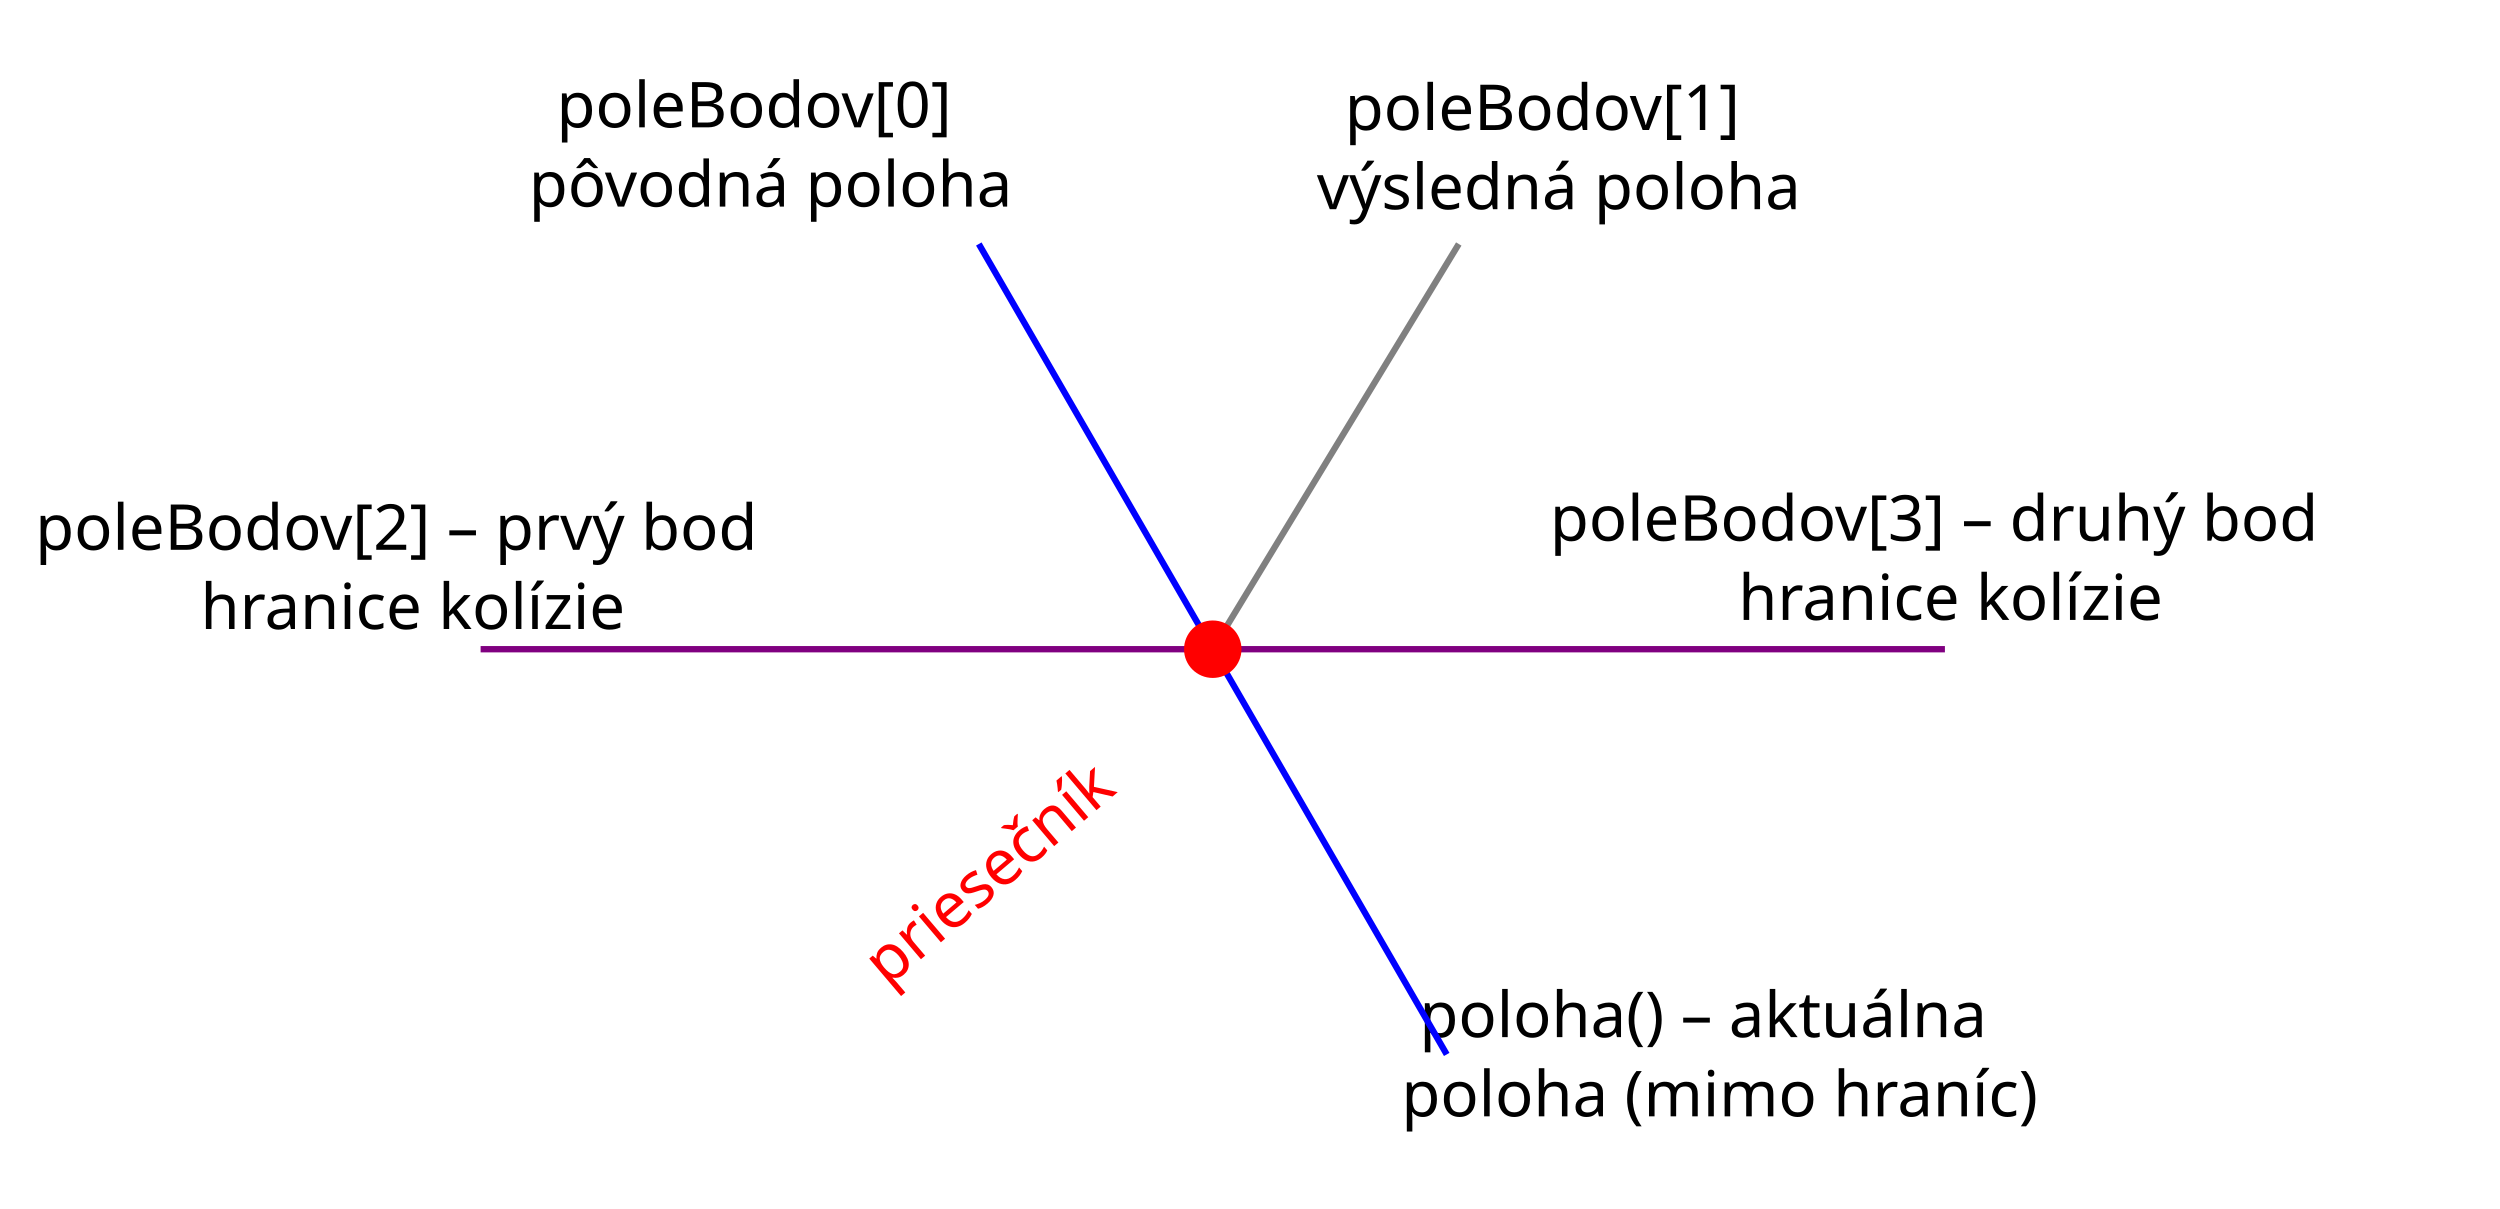
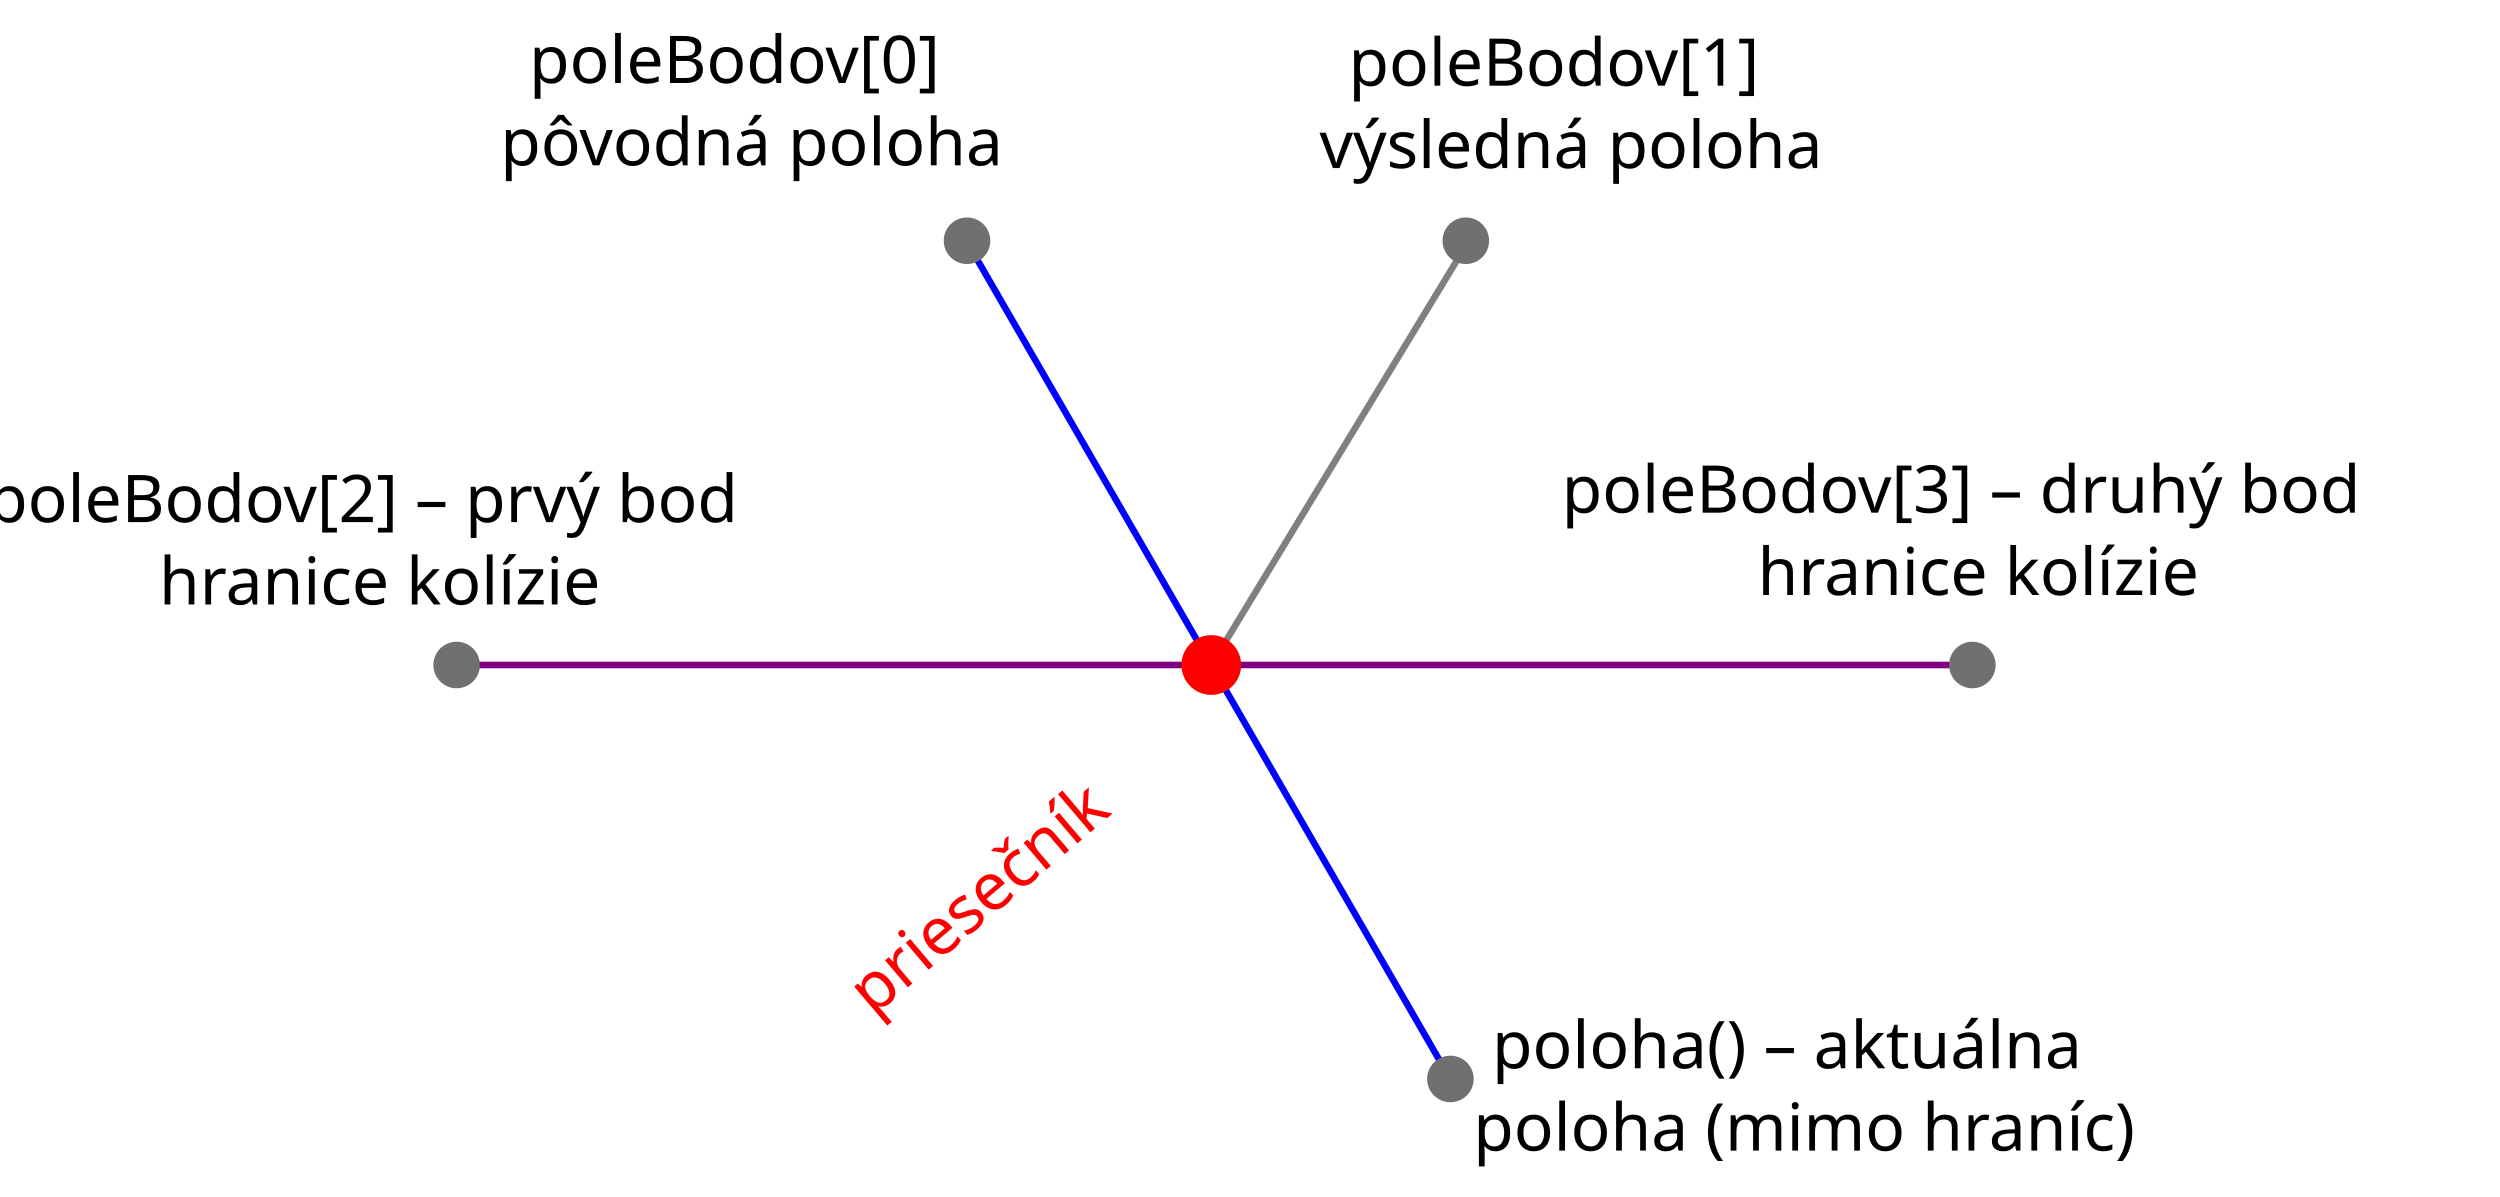
- <svg xmlns="http://www.w3.org/2000/svg" width="788.991" height="381.34" viewBox="0 0 788.991 381.34" version="1.1" id="svg5">
+ <svg xmlns="http://www.w3.org/2000/svg" width="758.991" height="363.34" viewBox="0 0 758.991 363.34" version="1.1" id="svg5">
  <defs id="defs2" />
-   <g id="layer1" transform="translate(2.910227,-19.75696)">
-     <g id="g20882" transform="translate(42.64473,-39.43178)">
-       <text xml:space="preserve" style="font-style:normal;font-variant:normal;font-weight:normal;font-stretch:normal;font-size:20px;line-height:normal;font-family:Verdana;-inkscape-font-specification:Verdana;text-align:center;text-decoration:none;text-decoration-line:none;text-decoration-color:#000000;text-anchor:middle;fill:#000000;stroke:none;stroke-width:1.5;paint-order:stroke fill markers;stop-color:#000000" x="515.357" y="386.505" id="text2358">
-         <tspan style="font-style:normal;font-variant:normal;font-weight:normal;font-stretch:normal;font-size:20px;font-family:Verdana;-inkscape-font-specification:Verdana;fill:#000000;stroke:none;stroke-width:1.5" x="515.357" y="386.505" id="tspan9648">poloha() – aktuálna</tspan>
-         <tspan style="font-style:normal;font-variant:normal;font-weight:normal;font-stretch:normal;font-size:20px;font-family:Verdana;-inkscape-font-specification:Verdana;fill:#000000;stroke:none;stroke-width:1.5" x="515.357" y="411.505" id="tspan9650">poloha (mimo hraníc)</tspan>
+   <g id="layer1" transform="translate(-22.08977,-32.75696)">
+     <g id="g20882" transform="translate(52.64473,-29.43177)">
+       <text xml:space="preserve" style="font-style:normal;font-variant:normal;font-weight:normal;font-stretch:normal;font-size:20px;line-height:normal;font-family:Verdana;-inkscape-font-specification:Verdana;text-align:center;text-decoration:none;text-decoration-line:none;text-decoration-color:#000000;text-anchor:middle;fill:#000000;stroke:none;stroke-width:1.5;paint-order:stroke fill markers;stop-color:#000000" x="535.357" y="386.505" id="text2358">
+         <tspan style="font-style:normal;font-variant:normal;font-weight:normal;font-stretch:normal;font-size:20px;font-family:Verdana;-inkscape-font-specification:Verdana;fill:#000000;stroke:none;stroke-width:1.5" x="535.357" y="386.505" id="tspan9648">poloha() – aktuálna</tspan>
+         <tspan style="font-style:normal;font-variant:normal;font-weight:normal;font-stretch:normal;font-size:20px;font-family:Verdana;-inkscape-font-specification:Verdana;fill:#000000;stroke:none;stroke-width:1.5" x="535.357" y="411.505" id="tspan9650">poloha (mimo hraníc)</tspan>
      </text>
-       <text xml:space="preserve" style="font-style:normal;font-variant:normal;font-weight:normal;font-stretch:normal;font-size:20px;line-height:normal;font-family:Verdana;-inkscape-font-specification:Verdana;text-align:center;text-decoration:none;text-decoration-line:none;text-decoration-color:#000000;text-anchor:middle;fill:#000000;stroke:none;stroke-width:1.5;paint-order:stroke fill markers;stop-color:#000000" x="215.832" y="99.384" id="text7336">
-         <tspan id="tspan7334" style="font-style:normal;font-variant:normal;font-weight:normal;font-stretch:normal;font-size:20px;font-family:Verdana;-inkscape-font-specification:Verdana;stroke-width:1.5" x="215.832" y="99.384">poleBodov[0]</tspan>
-         <tspan style="font-style:normal;font-variant:normal;font-weight:normal;font-stretch:normal;font-size:20px;font-family:Verdana;-inkscape-font-specification:Verdana;stroke-width:1.5" x="215.832" y="124.384" id="tspan9440">pôvodná poloha</tspan>
+       <text xml:space="preserve" style="font-style:normal;font-variant:normal;font-weight:normal;font-stretch:normal;font-size:20px;line-height:normal;font-family:Verdana;-inkscape-font-specification:Verdana;text-align:center;text-decoration:none;text-decoration-line:none;text-decoration-color:#000000;text-anchor:middle;fill:#000000;stroke:none;stroke-width:1.5;paint-order:stroke fill markers;stop-color:#000000" x="215.832" y="87.384" id="text7336">
+         <tspan id="tspan7334" style="font-style:normal;font-variant:normal;font-weight:normal;font-stretch:normal;font-size:20px;font-family:Verdana;-inkscape-font-specification:Verdana;stroke-width:1.5" x="215.832" y="87.384">poleBodov[0]</tspan>
+         <tspan style="font-style:normal;font-variant:normal;font-weight:normal;font-stretch:normal;font-size:20px;font-family:Verdana;-inkscape-font-specification:Verdana;stroke-width:1.5" x="215.832" y="112.384" id="tspan9440">pôvodná poloha</tspan>
      </text>
-       <text xml:space="preserve" style="font-style:normal;font-variant:normal;font-weight:normal;font-stretch:normal;font-size:20px;line-height:normal;font-family:Verdana;-inkscape-font-specification:Verdana;text-align:center;text-decoration:none;text-decoration-line:none;text-decoration-color:#000000;text-anchor:middle;fill:#000000;stroke:none;stroke-width:1.5;paint-order:stroke fill markers;stop-color:#000000" x="464.602" y="100.207" id="text7420">
-         <tspan id="tspan7418" style="font-style:normal;font-variant:normal;font-weight:normal;font-stretch:normal;font-size:20px;font-family:Verdana;-inkscape-font-specification:Verdana;stroke-width:1.5" x="464.602" y="100.207">poleBodov[1]</tspan>
-         <tspan style="font-style:normal;font-variant:normal;font-weight:normal;font-stretch:normal;font-size:20px;font-family:Verdana;-inkscape-font-specification:Verdana;stroke-width:1.5" x="464.602" y="125.207" id="tspan9544">výsledná poloha</tspan>
+       <text xml:space="preserve" style="font-style:normal;font-variant:normal;font-weight:normal;font-stretch:normal;font-size:20px;line-height:normal;font-family:Verdana;-inkscape-font-specification:Verdana;text-align:center;text-decoration:none;text-decoration-line:none;text-decoration-color:#000000;text-anchor:middle;fill:#000000;stroke:none;stroke-width:1.5;paint-order:stroke fill markers;stop-color:#000000" x="464.602" y="88.207" id="text7420">
+         <tspan id="tspan7418" style="font-style:normal;font-variant:normal;font-weight:normal;font-stretch:normal;font-size:20px;font-family:Verdana;-inkscape-font-specification:Verdana;stroke-width:1.5" x="464.602" y="88.207">poleBodov[1]</tspan>
+         <tspan style="font-style:normal;font-variant:normal;font-weight:normal;font-stretch:normal;font-size:20px;font-family:Verdana;-inkscape-font-specification:Verdana;stroke-width:1.5" x="464.602" y="113.207" id="tspan9544">výsledná poloha</tspan>
      </text>
-       <text xml:space="preserve" style="font-style:normal;font-variant:normal;font-weight:normal;font-stretch:normal;font-size:20px;line-height:normal;font-family:Verdana;-inkscape-font-specification:Verdana;text-align:center;text-decoration:none;text-decoration-line:none;text-decoration-color:#000000;text-anchor:middle;fill:#000000;stroke:none;stroke-width:1.5;paint-order:stroke fill markers;stop-color:#000000" x="102.917" y="232.708" id="text8046">
-         <tspan style="font-style:normal;font-variant:normal;font-weight:normal;font-stretch:normal;font-size:20px;font-family:Verdana;-inkscape-font-specification:Verdana;stroke-width:1.5" x="102.917" y="232.708" id="tspan9754">poleBodov[2] – prvý bod</tspan>
-         <tspan style="font-style:normal;font-variant:normal;font-weight:normal;font-stretch:normal;font-size:20px;font-family:Verdana;-inkscape-font-specification:Verdana;stroke-width:1.5" x="102.917" y="257.708" id="tspan9756">hranice kolízie</tspan>
+       <text xml:space="preserve" style="font-style:normal;font-variant:normal;font-weight:normal;font-stretch:normal;font-size:20px;line-height:normal;font-family:Verdana;-inkscape-font-specification:Verdana;text-align:center;text-decoration:none;text-decoration-line:none;text-decoration-color:#000000;text-anchor:middle;fill:#000000;stroke:none;stroke-width:1.5;paint-order:stroke fill markers;stop-color:#000000" x="102.917" y="220.708" id="text8046">
+         <tspan style="font-style:normal;font-variant:normal;font-weight:normal;font-stretch:normal;font-size:20px;font-family:Verdana;-inkscape-font-specification:Verdana;stroke-width:1.5" x="102.917" y="220.708" id="tspan9754">poleBodov[2] – prvý bod</tspan>
+         <tspan style="font-style:normal;font-variant:normal;font-weight:normal;font-stretch:normal;font-size:20px;font-family:Verdana;-inkscape-font-specification:Verdana;stroke-width:1.5" x="102.917" y="245.708" id="tspan9756">hranice kolízie</tspan>
      </text>
-       <text xml:space="preserve" style="font-style:normal;font-variant:normal;font-weight:normal;font-stretch:normal;font-size:20px;line-height:normal;font-family:Verdana;-inkscape-font-specification:Verdana;text-align:center;text-decoration:none;text-decoration-line:none;text-decoration-color:#000000;text-anchor:middle;fill:#000000;stroke:none;stroke-width:1.5;paint-order:stroke fill markers;stop-color:#000000" x="588.226" y="229.83" id="text8368">
-         <tspan id="tspan8366" style="font-style:normal;font-variant:normal;font-weight:normal;font-stretch:normal;font-size:20px;font-family:Verdana;-inkscape-font-specification:Verdana;stroke-width:1.5" x="588.226" y="229.83">poleBodov[3] – druhý bod</tspan>
-         <tspan style="font-style:normal;font-variant:normal;font-weight:normal;font-stretch:normal;font-size:20px;font-family:Verdana;-inkscape-font-specification:Verdana;stroke-width:1.5" x="588.226" y="254.83" id="tspan11832">hranice kolízie</tspan>
+       <text xml:space="preserve" style="font-style:normal;font-variant:normal;font-weight:normal;font-stretch:normal;font-size:20px;line-height:normal;font-family:Verdana;-inkscape-font-specification:Verdana;text-align:center;text-decoration:none;text-decoration-line:none;text-decoration-color:#000000;text-anchor:middle;fill:#000000;stroke:none;stroke-width:1.5;paint-order:stroke fill markers;stop-color:#000000" x="588.226" y="217.83" id="text8368">
+         <tspan id="tspan8366" style="font-style:normal;font-variant:normal;font-weight:normal;font-stretch:normal;font-size:20px;font-family:Verdana;-inkscape-font-specification:Verdana;stroke-width:1.5" x="588.226" y="217.83">poleBodov[3] – druhý bod</tspan>
+         <tspan style="font-style:normal;font-variant:normal;font-weight:normal;font-stretch:normal;font-size:20px;font-family:Verdana;-inkscape-font-specification:Verdana;stroke-width:1.5" x="588.226" y="242.83" id="tspan11832">hranice kolízie</tspan>
      </text>
      <g id="g5191" transform="matrix(0.8058475,0,0,0.8058475,25.43293,53.93881)" style="stroke-width:1.241">
        <path style="fill:none;stroke:#800080;stroke-width:2.482;stroke-miterlimit:4;stroke-dasharray:none;paint-order:stroke fill markers;stop-color:#000000" d="M 100.131,260.768 H 673.598" id="path857" />
        <path style="fill:none;stroke:#0000ff;stroke-width:2.482;stroke-miterlimit:4;stroke-dasharray:none;paint-order:stroke fill markers;stop-color:#000000" d="M 478.489,419.467 295.24,102.07" id="path7561" />
        <path style="fill:none;stroke:#808080;stroke-width:2.482;stroke-miterlimit:4;stroke-dasharray:none;paint-order:stroke fill markers;stop-color:#000000" d="M 483.21,102.07 387.387,259.908" id="path941" />
        <circle style="fill:#ff0000;stroke:none;stroke-width:1.861;paint-order:stroke fill markers;stop-color:#000000" id="path11936" cx="386.865" cy="260.768" r="11.253" />
+         <circle style="fill:#707070;fill-opacity:1;stroke:none;stroke-width:1.861;paint-order:stroke fill markers;stop-color:#000000" id="circle865" cx="102.556" cy="260.768" r="8.771" />
+         <circle style="fill:#707070;fill-opacity:1;stroke:none;stroke-width:1.861;paint-order:stroke fill markers;stop-color:#000000" id="circle919" cx="673.595" cy="260.768" r="8.771" />
+         <circle style="fill:#707070;fill-opacity:1;stroke:none;stroke-width:1.861;paint-order:stroke fill markers;stop-color:#000000" id="circle921" cx="482.764" cy="100.935" r="8.771" />
+         <circle style="fill:#707070;fill-opacity:1;stroke:none;stroke-width:1.861;paint-order:stroke fill markers;stop-color:#000000" id="circle923" cx="294.84" cy="100.935" r="8.771" />
+         <circle style="fill:#707070;fill-opacity:1;stroke:none;stroke-width:1.861;paint-order:stroke fill markers;stop-color:#000000" id="circle925" cx="476.952" cy="416.726" r="8.771" />
      </g>
      <text xml:space="preserve" style="font-style:normal;font-variant:normal;font-weight:normal;font-stretch:normal;font-size:20px;line-height:normal;font-family:Verdana;-inkscape-font-specification:Verdana;text-align:center;text-decoration:none;text-decoration-line:none;text-decoration-color:#000000;text-anchor:middle;fill:#ff0000;stroke:none;stroke-width:1.5;paint-order:stroke fill markers;stop-color:#000000" x="4.611" y="434.522" id="text12350" transform="rotate(-40.33327)">
        <tspan id="tspan12348" style="font-style:normal;font-variant:normal;font-weight:normal;font-stretch:normal;font-size:20px;font-family:Verdana;-inkscape-font-specification:Verdana;fill:#ff0000;stroke-width:1.5" x="4.611" y="434.522">priesečník</tspan>
      </text>
    </g>
  </g>
</svg>
